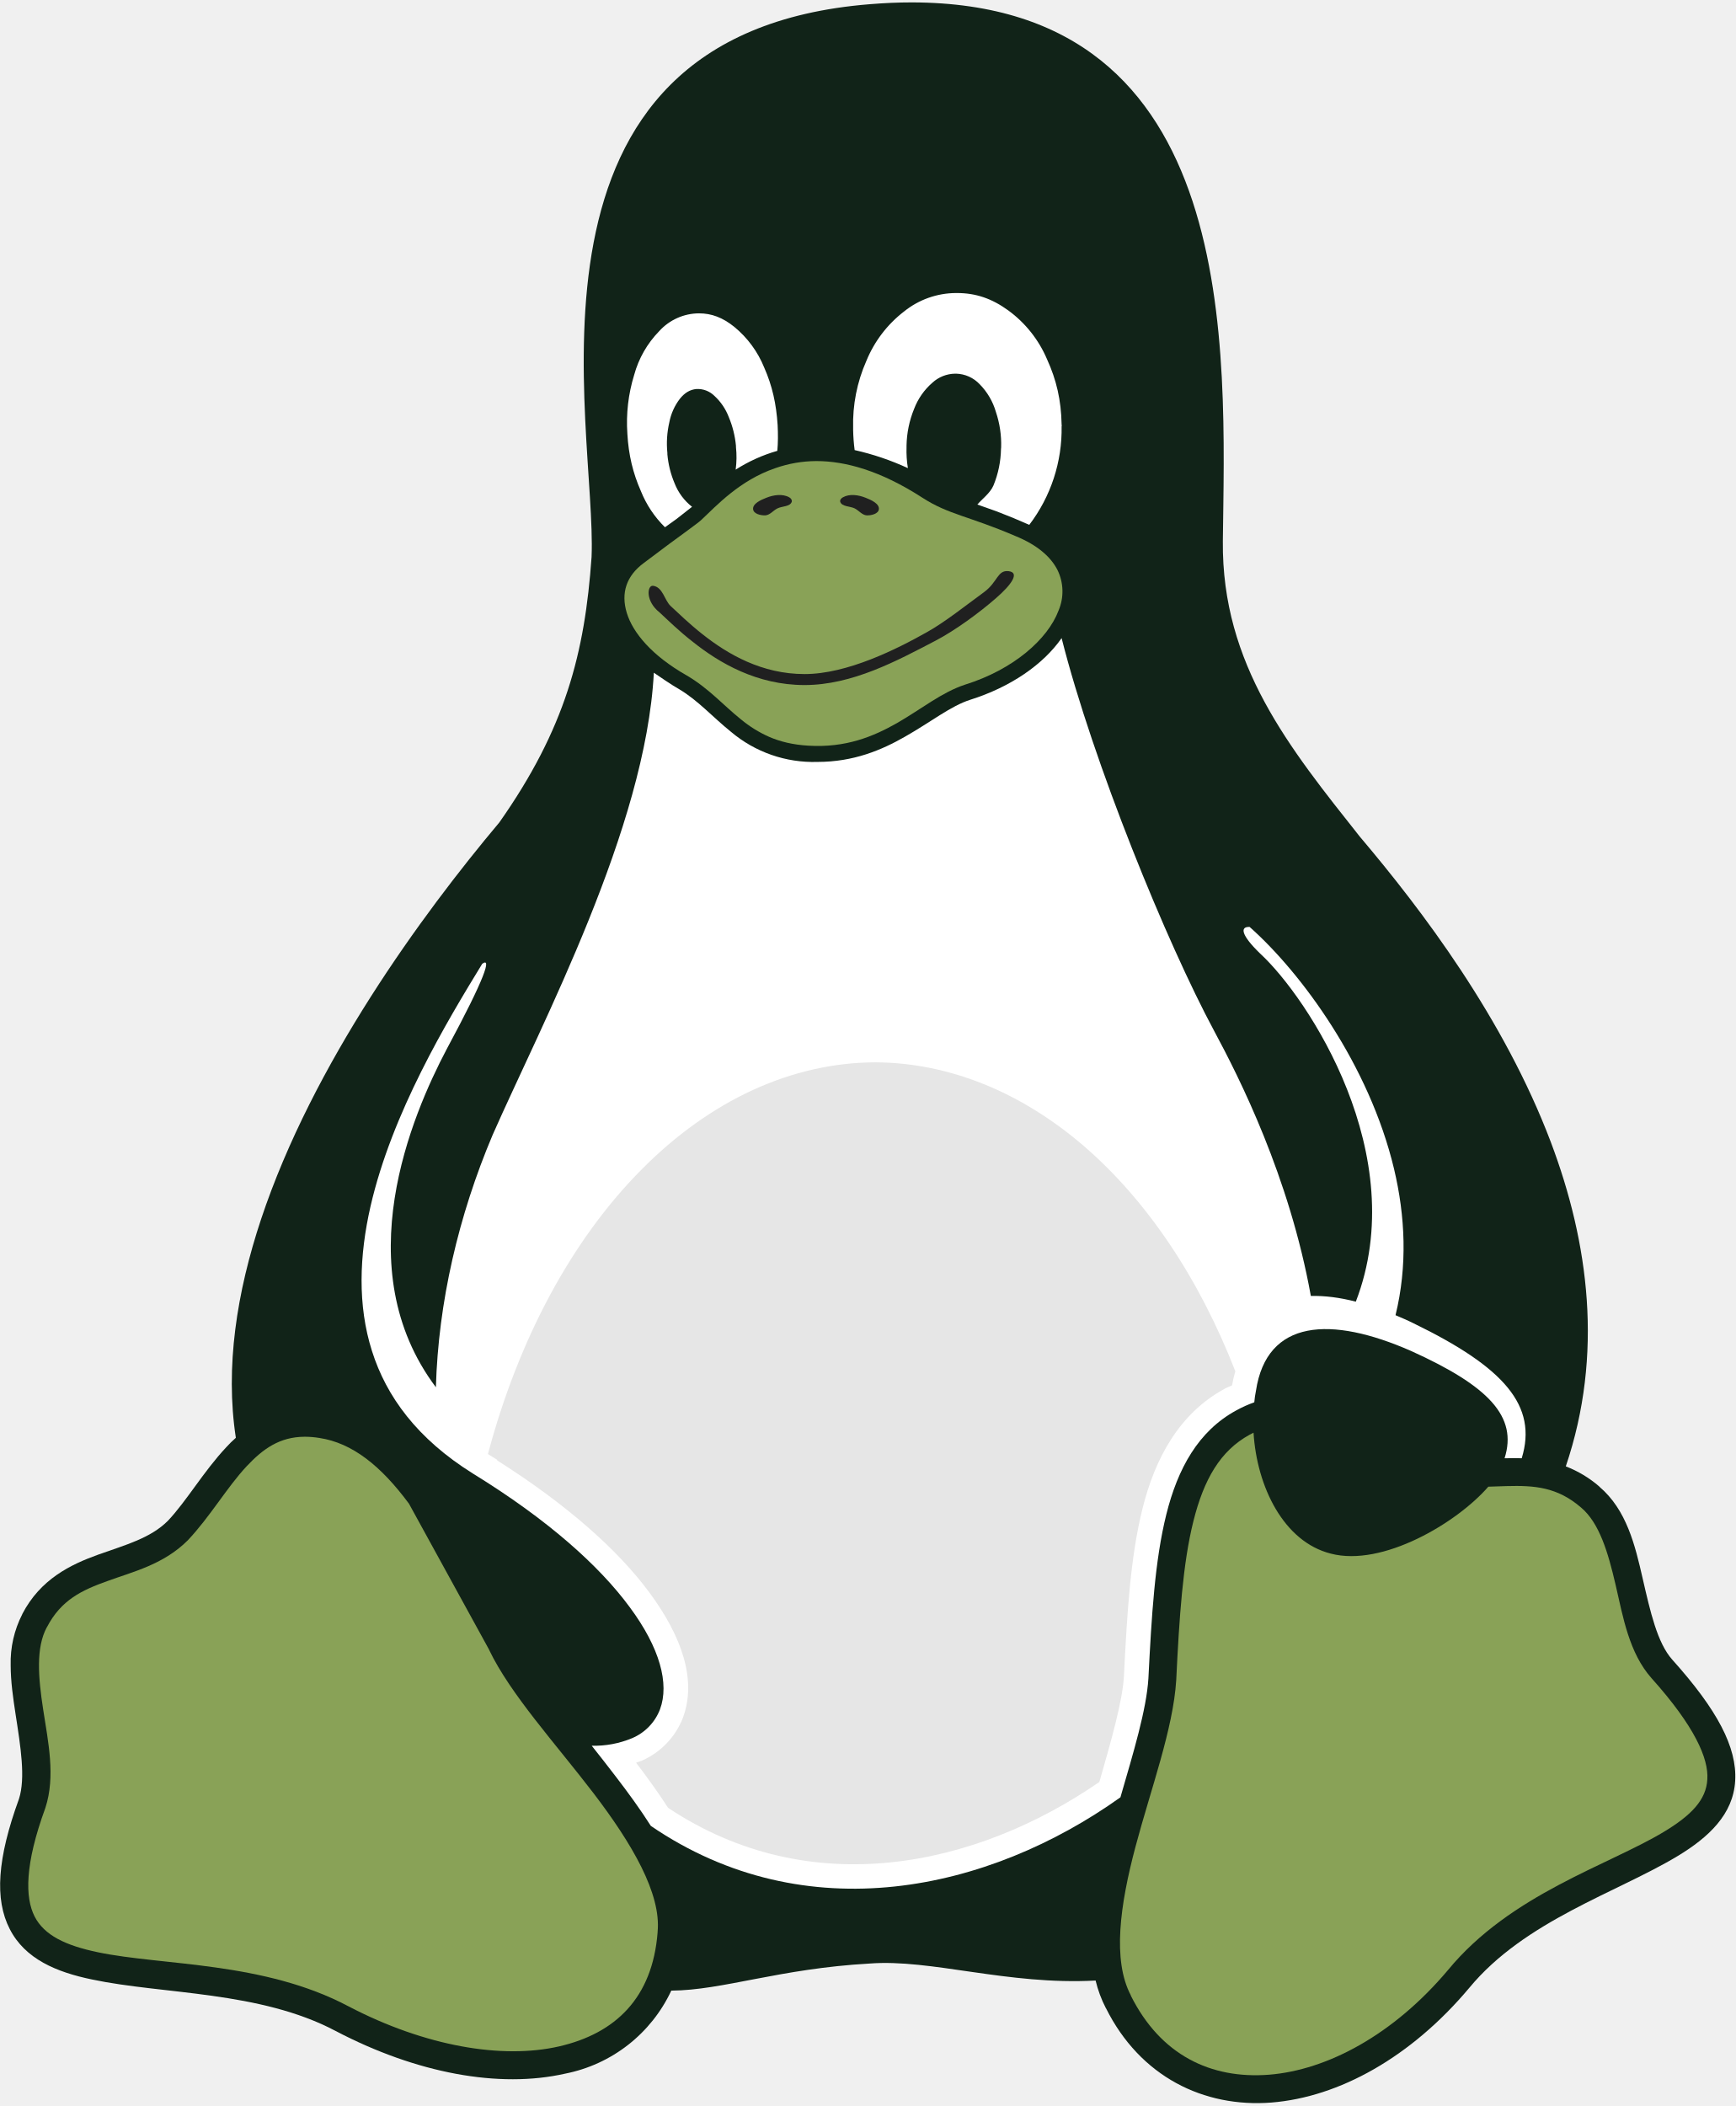
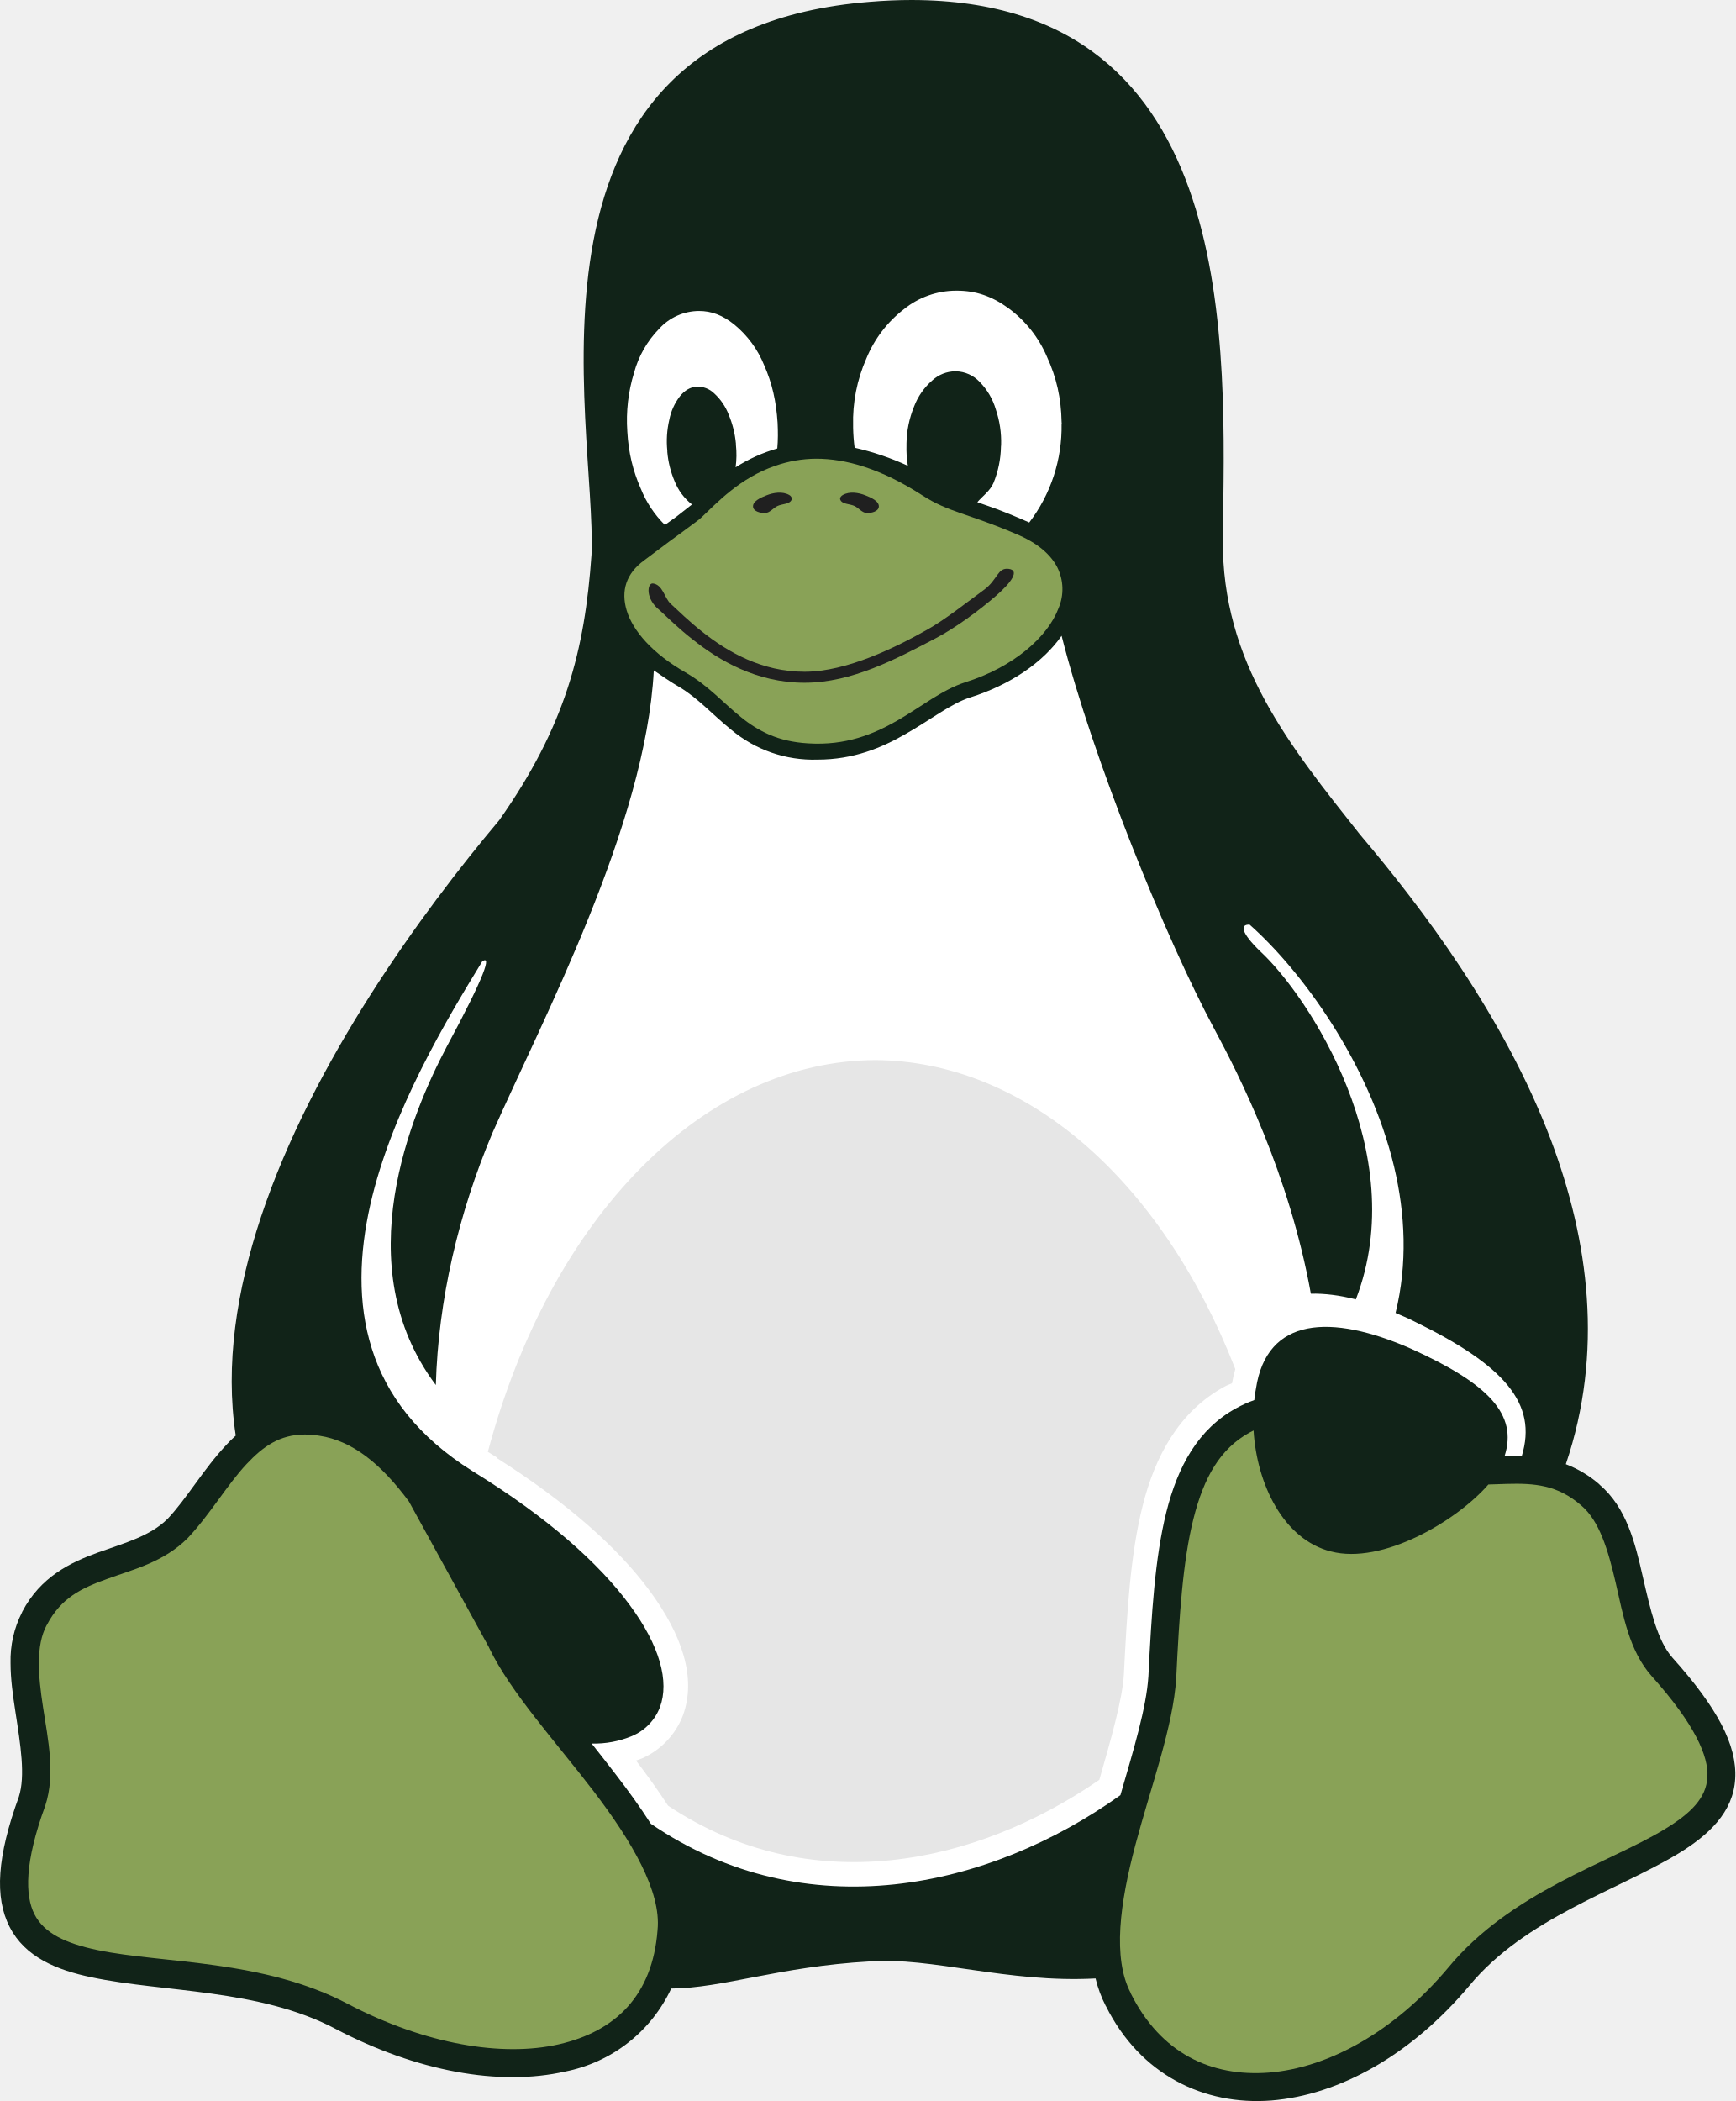
- <svg xmlns="http://www.w3.org/2000/svg" width="577" height="700" viewBox="0 0 577 700" fill="none" version="1.1" id="svg8">
+ <svg xmlns="http://www.w3.org/2000/svg" width="123.912" height="150" viewBox="0 0 123.912 150" fill="none" version="1.1" id="svg8">
  <defs id="defs8" />
-   <path d="M555.9 551.65C550.9 546.05 548.6 535.7 546.05 524.65C543.55 513.65 540.7 501.8 531.65 494.15V494.1C528.348 491.239 524.576 488.972 520.5 487.4C533.1 450.15 528.15 413.05 515.5 379.55C499.9 338.4 472.75 302.55 452 278.05C428.8 248.75 406.1 220.95 406.5 179.9C407.2 117.2 413.4 0.95 303.1 0.8C298.6 0.8 293.95 1 289.1 1.4C165.8 11.3 198.5 141.55 196.65 185.15C194.4 217.05 187.95 242.15 166 273.35C140.25 304 104 353.55 86.8 405.2C78.7 429.55 74.8 454.4 78.4 477.9C77.25 478.9 76.2 479.95 75.2 481.05C67.65 489.1 62.05 498.9 55.8 505.5C50 511.3 41.7 513.5 32.6 516.75C23.45 520.05 13.45 524.85 7.4 536.5V536.55C4.716 541.788 3.392 547.617 3.55 553.5C3.55 558.9 4.35 564.35 5.15 569.6C6.85 580.6 8.55 590.95 6.3 597.95C-0.9 617.7 -1.85 631.3 3.25 641.2C8.35 651.15 18.75 655.5 30.6 657.95C54.25 662.95 86.3 661.7 111.55 675.05C138.55 689.2 166 694.2 187.85 689.25C195.49 687.75 202.668 684.469 208.802 679.673C214.935 674.877 219.851 668.703 223.15 661.65C240.25 661.55 259 654.35 289.05 652.65C309.45 651.05 334.95 659.9 364.2 658.3C364.958 661.477 366.1 664.549 367.6 667.45L367.65 667.5C379 690.25 400.15 700.6 422.65 698.85C445.15 697.05 469.05 683.8 488.4 660.75C506.9 638.35 537.5 629.1 557.8 616.85C567.95 610.7 576.2 603.05 576.8 591.9C577.45 580.8 570.9 568.35 555.9 551.65Z" fill="#073B3A" id="path1" style="fill:#112318;fill-opacity:1" />
-   <path d="M567.55 591.4C567.2 598.25 562.2 603.4 553.05 608.9C534.65 620 502.1 629.6 481.35 654.8C463.25 676.3 441.25 688.05 421.85 689.6C402.5 691.1 385.8 683.1 375.9 663.3V663.2C369.75 651.55 372.3 633.2 377.45 613.85C382.6 594.5 390 574.6 391 558.45C392 537.7 393.2 519.6 396.7 505.65C400.2 491.65 405.65 482.25 415.35 476.9C415.796 476.659 416.246 476.426 416.7 476.2C417.8 494.15 426.7 512.45 442.4 516.4C459.55 520.9 484.3 506.2 494.75 494.15L500.85 493.95C510.05 493.7 517.7 494.25 525.6 501.1C531.65 506.2 534.55 515.95 537.05 526.75C539.55 537.6 541.55 549.4 549 557.8C563.35 573.8 568 584.5 567.55 591.4ZM218.6 642.15V642.3C216.9 664.05 204.6 675.9 185.8 680.2C166.95 684.5 141.4 680.2 115.9 666.9C87.65 651.9 54.05 653.4 32.55 648.9C21.75 646.65 14.7 643.25 11.5 637C8.3 630.7 8.2 619.75 15.05 601V600.95L15.1 600.85C18.5 590.4 16 578.95 14.35 568.2C12.7 557.5 11.9 547.7 15.55 540.9L15.6 540.85C20.3 531.8 27.2 528.55 35.75 525.5C44.25 522.4 54.4 520 62.4 512L62.45 511.95C69.85 504.1 75.5 494.3 82 487.35C87.5 481.5 93 477.6 101.25 477.55H101.5C103.058 477.564 104.612 477.698 106.15 477.95C117.15 479.6 126.7 487.3 135.95 499.8L162.6 548.35V548.4C169.7 563.2 184.65 579.5 197.35 596.1C210.05 612.75 219.85 629.4 218.6 642.15Z" fill="#009868" id="path2" style="fill:#89a257;fill-opacity:1" />
-   <path d="M351.5 189.4C349.35 185.2 345 181.2 337.5 178.15C322 171.5 315.3 171.05 306.65 165.45C292.65 156.4 281 153.25 271.35 153.25C266.717 153.272 262.121 154.067 257.75 155.6C245.95 159.6 238.15 168.1 233.25 172.7C232.25 173.65 231.05 174.45 228.05 176.7C225.05 178.85 220.55 182.2 214.05 187.1C208.2 191.4 206.35 197.1 208.35 203.7C210.35 210.3 216.7 217.95 228.35 224.55C235.6 228.8 240.6 234.55 246.3 239.1C249.163 241.48 252.343 243.449 255.75 244.95C259.35 246.5 263.55 247.55 268.75 247.85C281.15 248.6 290.25 244.85 298.25 240.3C306.25 235.7 313.05 230.1 320.85 227.55C336.85 222.55 348.3 212.5 351.9 202.9C352.808 200.753 353.243 198.436 353.174 196.106C353.105 193.776 352.534 191.489 351.5 189.4Z" fill="#009868" id="path3" style="fill:#89a257;fill-opacity:1" />
-   <path d="M310.9 213C298.15 219.65 283.3 227.7 267.45 227.7C251.65 227.7 239.15 220.4 230.2 213.25C225.7 209.75 222.05 206.15 219.3 203.6C214.5 199.85 215.1 194.55 217.05 194.7C220.35 195.1 220.85 199.45 222.9 201.4C225.7 204 229.2 207.4 233.45 210.75C241.95 217.5 253.3 224.05 267.45 224.05C281.65 224.05 298.15 215.75 308.25 210.05C314 206.85 321.25 201.1 327.2 196.75C331.7 193.4 331.55 189.4 335.3 189.85C339.05 190.3 336.3 194.3 331.05 198.85C325.8 203.45 317.55 209.55 310.9 213Z" fill="#202020" id="path4" />
-   <path d="M505.85 484.7C504.117 484.648 502.383 484.648 500.65 484.7H500.15C504.55 470.85 494.85 460.7 469.1 449.05C442.4 437.3 421.1 438.45 417.5 462.3C417.25 463.55 417.05 464.8 416.95 466.1C414.879 466.834 412.873 467.737 410.95 468.8C398.35 475.65 391.5 488.1 387.7 503.4C383.9 518.65 382.8 537.1 381.75 557.9C381.1 568.3 376.8 582.4 372.45 597.4C328.7 628.6 267.95 642.1 216.35 606.9C212.85 601.4 208.85 595.9 204.7 590.5C202.066 587.058 199.399 583.642 196.7 580.25C201.293 580.373 205.86 579.521 210.1 577.75C212.218 576.861 214.135 575.552 215.733 573.902C217.332 572.252 218.579 570.295 219.4 568.15C222.55 559.65 219.4 547.75 209.3 534.15C199.25 520.5 182.2 505.15 157.15 489.75C138.75 478.25 128.45 464.25 123.65 449.05C118.8 433.8 119.45 417.3 123.15 401.05C130.3 369.8 148.65 339.4 160.3 320.35C163.45 318.05 161.45 324.65 148.5 348.7C136.9 370.7 115.15 421.45 144.9 461.1C145.7 432.9 152.4 404.1 163.75 377.25C180.2 339.9 214.65 275.2 217.35 223.6C218.8 224.6 223.6 227.9 225.8 229.1C232.1 232.85 236.85 238.3 243 243.25C251.02 250.019 261.261 253.581 271.75 253.25C283.75 253.25 293.1 249.3 300.85 244.85C309.35 240.05 316.05 234.65 322.5 232.6C336 228.35 346.8 220.85 352.9 212.1C363.4 253.6 387.9 313.45 403.6 342.65C411.95 358.15 428.6 391.1 435.75 430.75C440.3 430.65 445.3 431.25 450.7 432.65C469.45 384 434.75 331.55 418.9 316.95C412.5 310.75 412.15 307.95 415.4 308.1C432.55 323.3 455.15 353.95 463.4 388.5C467.15 404.25 467.9 420.8 463.9 437.15C465.9 438 467.9 438.85 469.9 439.85C500.05 454.5 511.2 467.25 505.85 484.7Z" fill="white" id="path5" />
-   <path d="M291 353.1C263.2 353.2 236.05 365.65 213.1 388.9C190.1 412.1 172.4 445 162.2 483.3L165.25 485.2V485.4C188.75 500.3 205.5 515.3 215.85 529.3C226.8 544.1 231.65 558.5 227 571C224.545 577.314 219.692 582.401 213.5 585.15L211.45 585.9C215.15 590.75 218.75 595.75 222.1 600.9C269.3 632.3 324.2 620.7 365.45 592.3C369.45 578.4 373.1 565.5 373.6 557.4C374.65 536.65 375.7 517.8 379.8 501.4C383.9 484.9 391.9 469.9 407 461.65C407.85 461.15 408.7 460.9 409.55 460.5C409.816 458.911 410.183 457.342 410.65 455.8C398.55 424.7 381.1 398.8 360.15 380.8C339.15 362.8 315.3 353.25 291.05 353.1H291ZM409.5 460.85L409.4 461.1V461L409.45 460.8L409.5 460.85Z" fill="#E6E6E6" id="path6" />
-   <path d="M352.9 141.65C353.116 153.482 349.328 165.041 342.15 174.45C338.56 172.846 334.926 171.346 331.25 169.95L324.9 167.7C326.35 165.95 329.15 163.95 330.25 161.35C331.834 157.491 332.681 153.37 332.75 149.2L332.8 148.7C332.924 144.694 332.331 140.698 331.05 136.9C330.044 133.432 328.187 130.27 325.65 127.7C324.644 126.632 323.437 125.773 322.099 125.173C320.76 124.572 319.316 124.242 317.85 124.2H317.5C314.7 124.239 312.013 125.307 309.95 127.2C307.22 129.564 305.124 132.571 303.85 135.95C302.274 139.811 301.427 143.93 301.35 148.1V148.6C301.271 150.942 301.422 153.287 301.8 155.6C296.128 152.982 290.195 150.971 284.1 149.6C283.81 147.394 283.643 145.174 283.6 142.95V142.3C283.388 134.616 284.892 126.981 288 119.95C290.647 113.477 294.96 107.819 300.5 103.55C305.4 99.593 311.502 97.424 317.8 97.4H318.1C324.35 97.4 329.7 99.2 335.2 103.2C340.863 107.345 345.302 112.942 348.05 119.4C351.2 126.3 352.75 133.05 352.9 141.05L352.95 141.65H352.9ZM258.4 149.85C253.505 151.251 248.839 153.356 244.55 156.1C244.885 153.613 244.919 151.095 244.65 148.6V148.2C244.344 144.896 243.535 141.659 242.25 138.6C241.221 135.908 239.577 133.494 237.45 131.55C236.668 130.783 235.736 130.187 234.711 129.8C233.687 129.412 232.594 129.242 231.5 129.3C229.4 129.5 227.65 130.5 226 132.55C224.244 134.843 223.045 137.514 222.5 140.35C221.72 143.708 221.501 147.171 221.85 150.6V151C222.137 154.323 222.947 157.58 224.25 160.65C225.447 163.724 227.451 166.419 230.05 168.45L224.95 172.45L221.05 175.25C217.586 171.843 214.862 167.758 213.05 163.25C210.4 157.25 208.95 151.25 208.55 144.2V144.15C208.092 137.567 208.855 130.956 210.8 124.65C212.292 119.151 215.167 114.125 219.15 110.05C220.821 108.205 222.857 106.728 225.13 105.712C227.402 104.696 229.861 104.165 232.35 104.15C236.55 104.15 240.25 105.55 244.1 108.65C248.499 112.263 251.92 116.922 254.05 122.2C256.7 128.2 258.05 134.2 258.5 141.3C258.65 144.3 258.65 147.1 258.4 149.85Z" fill="white" id="path7" />
-   <path d="M279.3 166.75C279.8 168.45 282.55 168.2 284.15 169C285.5 169.7 286.65 171.25 288.15 171.3C289.65 171.35 291.95 170.8 292.15 169.3C292.4 167.4 289.55 166.15 287.75 165.45C285.4 164.5 282.4 164.05 280.2 165.3C279.7 165.55 279.15 166.15 279.3 166.75ZM263.2 166.75C262.7 168.45 259.95 168.2 258.4 169C257 169.7 255.9 171.25 254.35 171.3C252.85 171.35 250.55 170.8 250.35 169.3C250.1 167.4 252.95 166.15 254.75 165.45C257.1 164.5 260.15 164.05 262.35 165.3C262.85 165.55 263.35 166.15 263.2 166.75Z" fill="#202020" id="path8" />
+   <path d="m 119.413,118.337 c -1.074,-1.203 -1.568,-3.426 -2.116,-5.8 -0.537,-2.363 -1.149,-4.909 -3.093,-6.552 v -0.011 c -0.709,-0.615 -1.52,-1.102 -2.395,-1.439 2.707,-8.002 1.643,-15.972 -1.074,-23.169 C 107.383,72.525 101.55,64.824 97.093,59.56 92.109,53.266 87.232,47.294 87.318,38.475 87.468,25.006 88.8,0.032 65.105,0 64.138,0 63.139,0.043 62.097,0.129 35.609,2.256 42.634,30.237 42.237,39.603 c -0.483,6.853 -1.869,12.245 -6.584,18.948 -5.532,6.584 -13.319,17.229 -17.014,28.325 -1.74,5.231 -2.578,10.569 -1.805,15.618 -0.247,0.215 -0.473,0.44 -0.687,0.677 -1.622,1.729 -2.825,3.835 -4.168,5.253 -1.246,1.246 -3.029,1.719 -4.984,2.417 -1.966,0.709 -4.114,1.74 -5.414,4.243 v 0.011 c -0.577,1.125 -0.861,2.377 -0.827,3.641 0,1.16 0.172,2.331 0.344,3.459 0.365,2.363 0.73,4.587 0.247,6.09 -1.547,4.243 -1.751,7.164 -0.655,9.291 1.096,2.138 3.33,3.072 5.875,3.598 5.081,1.074 11.966,0.806 17.39,3.674 5.8,3.04 11.697,4.114 16.391,3.051 1.641,-0.322 3.183,-1.027 4.501,-2.057 1.318,-1.03 2.374,-2.357 3.082,-3.872 3.674,-0.021 7.702,-1.568 14.157,-1.933 4.382,-0.344 9.861,1.557 16.144,1.214 0.163,0.682 0.408,1.342 0.73,1.966 l 0.011,0.011 c 2.438,4.887 6.982,7.111 11.815,6.735 4.834,-0.387 9.968,-3.233 14.125,-8.185 3.974,-4.812 10.548,-6.799 14.909,-9.431 2.18,-1.321 3.953,-2.965 4.082,-5.36 0.14,-2.385 -1.267,-5.059 -4.49,-8.647 z" fill="#073B3A" id="path1" style="fill:#112318;fill-opacity:1;stroke-width:1" />
+   <path d="m 121.916,126.876 c -0.075,1.472 -1.149,2.578 -3.115,3.759 -3.953,2.385 -10.945,4.447 -15.403,9.861 -3.888,4.619 -8.615,7.143 -12.782,7.476 -4.157,0.322 -7.744,-1.396 -9.871,-5.65 v -0.021 c -1.321,-2.503 -0.773,-6.445 0.333,-10.602 1.106,-4.157 2.696,-8.432 2.911,-11.901 0.215,-4.458 0.473,-8.346 1.225,-11.343 0.752,-3.008 1.923,-5.027 4.007,-6.176 0.096,-0.052 0.192,-0.102 0.29,-0.15 0.236,3.856 2.148,7.787 5.521,8.636 3.684,0.967 9.001,-2.191 11.246,-4.78 l 1.31,-0.043 c 1.976,-0.054 3.62,0.064 5.317,1.536 1.3,1.096 1.923,3.19 2.46,5.51 0.537,2.331 0.967,4.866 2.567,6.67 3.083,3.437 4.082,5.736 3.985,7.218 z m -74.964,10.902 v 0.032 c -0.365,4.672 -3.008,7.218 -7.046,8.142 -4.049,0.924 -9.538,0 -15.016,-2.857 -6.069,-3.222 -13.287,-2.9 -17.906,-3.867 -2.32,-0.483 -3.835,-1.214 -4.522,-2.556 -0.687,-1.353 -0.709,-3.706 0.763,-7.734 v -0.011 l 0.011,-0.021 c 0.73,-2.245 0.193,-4.705 -0.161,-7.014 -0.354,-2.299 -0.526,-4.404 0.258,-5.865 l 0.011,-0.011 c 1.01,-1.944 2.492,-2.642 4.329,-3.298 1.826,-0.666 4.007,-1.182 5.725,-2.9 l 0.011,-0.011 c 1.59,-1.686 2.803,-3.792 4.2,-5.285 1.182,-1.257 2.363,-2.095 4.135,-2.105 h 0.054 c 0.335,0.003 0.669,0.032 0.999,0.086 2.363,0.354 4.415,2.009 6.402,4.694 l 5.725,10.43 v 0.011 c 1.525,3.179 4.737,6.681 7.465,10.247 2.728,3.577 4.834,7.154 4.565,9.893 z" fill="#009868" id="path2" style="fill:#89a257;fill-opacity:1;stroke-width:1" />
+   <path d="m 75.503,40.516 c -0.462,-0.902 -1.396,-1.762 -3.008,-2.417 -3.33,-1.429 -4.769,-1.525 -6.627,-2.728 -3.008,-1.944 -5.51,-2.621 -7.583,-2.621 -0.995,0.005 -1.983,0.176 -2.922,0.505 -2.535,0.859 -4.211,2.685 -5.263,3.674 -0.215,0.204 -0.473,0.376 -1.117,0.859 -0.644,0.462 -1.611,1.182 -3.008,2.234 -1.257,0.924 -1.654,2.148 -1.225,3.566 0.43,1.418 1.794,3.061 4.297,4.479 1.557,0.913 2.632,2.148 3.856,3.126 0.615,0.511 1.298,0.934 2.03,1.257 0.773,0.333 1.676,0.559 2.793,0.623 2.664,0.161 4.619,-0.644 6.337,-1.622 1.719,-0.988 3.179,-2.191 4.855,-2.739 3.437,-1.074 5.897,-3.233 6.67,-5.295 0.195,-0.461 0.289,-0.959 0.274,-1.46 -0.015,-0.501 -0.137,-0.992 -0.36,-1.441 z" fill="#009868" id="path3" style="fill:#89a257;fill-opacity:1;stroke-width:1" />
+   <path d="m 66.781,45.586 c -2.739,1.429 -5.929,3.158 -9.334,3.158 -3.394,0 -6.08,-1.568 -8.002,-3.104 -0.967,-0.752 -1.751,-1.525 -2.342,-2.073 -1.031,-0.806 -0.902,-1.944 -0.483,-1.912 0.709,0.086 0.816,1.02 1.257,1.439 0.602,0.559 1.353,1.289 2.266,2.009 1.826,1.45 4.264,2.857 7.304,2.857 3.051,0 6.595,-1.783 8.765,-3.008 1.235,-0.687 2.793,-1.923 4.071,-2.857 0.967,-0.72 0.934,-1.579 1.74,-1.482 0.806,0.097 0.215,0.956 -0.913,1.933 -1.128,0.988 -2.9,2.299 -4.329,3.04 z" fill="#202020" id="path4" style="stroke-width:1" />
+   <path d="m 108.661,103.954 c -0.372,-0.011 -0.745,-0.011 -1.117,0 h -0.107 c 0.945,-2.975 -1.139,-5.156 -6.67,-7.659 -5.736,-2.524 -10.312,-2.277 -11.085,2.846 -0.054,0.269 -0.097,0.537 -0.118,0.816 -0.445,0.158 -0.876,0.352 -1.289,0.58 -2.707,1.472 -4.178,4.146 -4.995,7.433 -0.816,3.276 -1.053,7.24 -1.278,11.708 -0.14,2.234 -1.063,5.263 -1.998,8.486 -9.399,6.703 -22.449,9.603 -33.534,2.041 -0.752,-1.182 -1.611,-2.363 -2.503,-3.523 -0.566,-0.739 -1.139,-1.473 -1.719,-2.202 0.987,0.026 1.968,-0.157 2.879,-0.537 0.455,-0.191 0.867,-0.472 1.21,-0.827 0.344,-0.354 0.611,-0.775 0.788,-1.236 0.677,-1.826 0,-4.382 -2.17,-7.304 -2.159,-2.932 -5.822,-6.23 -11.203,-9.538 -3.953,-2.47 -6.166,-5.478 -7.197,-8.743 -1.042,-3.276 -0.902,-6.821 -0.107,-10.312 1.536,-6.713 5.478,-13.244 7.981,-17.336 0.677,-0.494 0.247,0.924 -2.535,6.09 -2.492,4.726 -7.164,15.629 -0.773,24.146 0.172,-6.058 1.611,-12.245 4.049,-18.013 3.534,-8.024 10.935,-21.923 11.515,-33.008 0.311,0.215 1.343,0.924 1.815,1.182 1.353,0.806 2.374,1.976 3.695,3.04 1.723,1.454 3.923,2.219 6.176,2.148 2.578,0 4.587,-0.849 6.251,-1.805 1.826,-1.031 3.265,-2.191 4.651,-2.632 2.9,-0.913 5.22,-2.524 6.531,-4.404 2.256,8.915 7.519,21.773 10.892,28.046 1.794,3.33 5.371,10.408 6.907,18.926 0.977,-0.021 2.052,0.107 3.212,0.408 4.028,-10.451 -3.426,-21.719 -6.831,-24.855 -1.375,-1.332 -1.45,-1.933 -0.752,-1.901 3.684,3.265 8.539,9.85 10.312,17.272 0.806,3.384 0.967,6.939 0.107,10.451 0.43,0.183 0.859,0.365 1.289,0.58 6.477,3.147 8.872,5.886 7.723,9.635 z" fill="#ffffff" id="path5" style="stroke-width:1" />
+   <path d="m 62.506,75.683 c -5.972,0.021 -11.805,2.696 -16.735,7.691 -4.941,4.984 -8.743,12.052 -10.935,20.28 l 0.655,0.408 v 0.043 c 5.048,3.201 8.647,6.423 10.87,9.431 2.352,3.179 3.394,6.273 2.395,8.958 -0.527,1.356 -1.57,2.449 -2.9,3.04 l -0.44,0.161 c 0.795,1.042 1.568,2.116 2.288,3.222 10.14,6.746 21.934,4.254 30.795,-1.847 0.859,-2.986 1.643,-5.757 1.751,-7.497 0.226,-4.458 0.451,-8.507 1.332,-12.03 0.881,-3.545 2.599,-6.767 5.843,-8.539 0.183,-0.107 0.365,-0.161 0.548,-0.247 0.057,-0.341 0.136,-0.678 0.236,-1.01 C 85.61,91.065 81.861,85.501 77.361,81.634 72.85,77.767 67.726,75.715 62.516,75.683 Z m 25.457,23.147 -0.021,0.054 v -0.021 l 0.011,-0.043 z" fill="#e6e6e6" id="path6" style="stroke-width:1" />
+   <path d="m 75.803,30.258 c 0.046,2.542 -0.767,5.025 -2.309,7.046 -0.771,-0.345 -1.552,-0.667 -2.342,-0.967 l -1.364,-0.483 c 0.311,-0.376 0.913,-0.806 1.149,-1.364 0.34,-0.829 0.522,-1.714 0.537,-2.61 l 0.011,-0.107 c 0.027,-0.861 -0.101,-1.719 -0.376,-2.535 -0.216,-0.745 -0.615,-1.424 -1.16,-1.976 -0.216,-0.229 -0.475,-0.414 -0.763,-0.543 -0.288,-0.129 -0.598,-0.2 -0.913,-0.209 h -0.075 c -0.602,0.008 -1.179,0.238 -1.622,0.644 -0.586,0.508 -1.037,1.154 -1.31,1.88 -0.339,0.829 -0.521,1.714 -0.537,2.61 v 0.107 c -0.017,0.503 0.015,1.007 0.097,1.504 -1.218,-0.562 -2.493,-0.994 -3.802,-1.289 -0.062,-0.474 -0.098,-0.951 -0.107,-1.429 v -0.14 c -0.046,-1.651 0.278,-3.291 0.945,-4.801 0.569,-1.391 1.495,-2.606 2.685,-3.523 1.053,-0.85 2.364,-1.316 3.716,-1.321 h 0.064 c 1.343,0 2.492,0.387 3.674,1.246 1.217,0.89 2.17,2.093 2.761,3.48 0.677,1.482 1.01,2.932 1.042,4.651 l 0.011,0.129 z m -20.301,1.762 c -1.052,0.301 -2.054,0.753 -2.975,1.343 0.072,-0.534 0.079,-1.075 0.021,-1.611 v -0.086 c -0.066,-0.71 -0.24,-1.405 -0.516,-2.062 -0.221,-0.578 -0.574,-1.097 -1.031,-1.515 -0.168,-0.165 -0.368,-0.293 -0.588,-0.376 -0.22,-0.083 -0.455,-0.12 -0.69,-0.107 -0.451,0.043 -0.827,0.258 -1.182,0.698 -0.377,0.493 -0.635,1.066 -0.752,1.676 -0.168,0.721 -0.215,1.465 -0.14,2.202 v 0.086 c 0.062,0.714 0.236,1.414 0.516,2.073 0.257,0.66 0.688,1.239 1.246,1.676 l -1.096,0.859 -0.838,0.602 C 46.734,36.744 46.149,35.867 45.76,34.898 45.191,33.61 44.879,32.321 44.793,30.806 v -0.011 c -0.098,-1.414 0.066,-2.834 0.483,-4.189 0.321,-1.181 0.938,-2.261 1.794,-3.136 0.359,-0.396 0.796,-0.714 1.285,-0.932 0.488,-0.218 1.016,-0.332 1.551,-0.336 0.902,0 1.697,0.301 2.524,0.967 0.945,0.776 1.68,1.777 2.138,2.911 0.569,1.289 0.859,2.578 0.956,4.103 0.032,0.644 0.032,1.246 -0.021,1.837 z" fill="#ffffff" id="path7" style="stroke-width:1" />
+   <path d="m 59.992,35.65 c 0.107,0.365 0.698,0.311 1.042,0.483 0.29,0.15 0.537,0.483 0.859,0.494 0.322,0.011 0.816,-0.107 0.859,-0.43 0.054,-0.408 -0.559,-0.677 -0.945,-0.827 -0.505,-0.204 -1.149,-0.301 -1.622,-0.032 -0.107,0.054 -0.226,0.183 -0.193,0.311 z m -3.459,0 c -0.107,0.365 -0.698,0.311 -1.031,0.483 -0.301,0.15 -0.537,0.483 -0.87,0.494 -0.322,0.011 -0.816,-0.107 -0.859,-0.43 -0.054,-0.408 0.559,-0.677 0.945,-0.827 0.505,-0.204 1.16,-0.301 1.633,-0.032 0.107,0.054 0.215,0.183 0.183,0.311 z" fill="#202020" id="path8" style="stroke-width:1" />
</svg>
